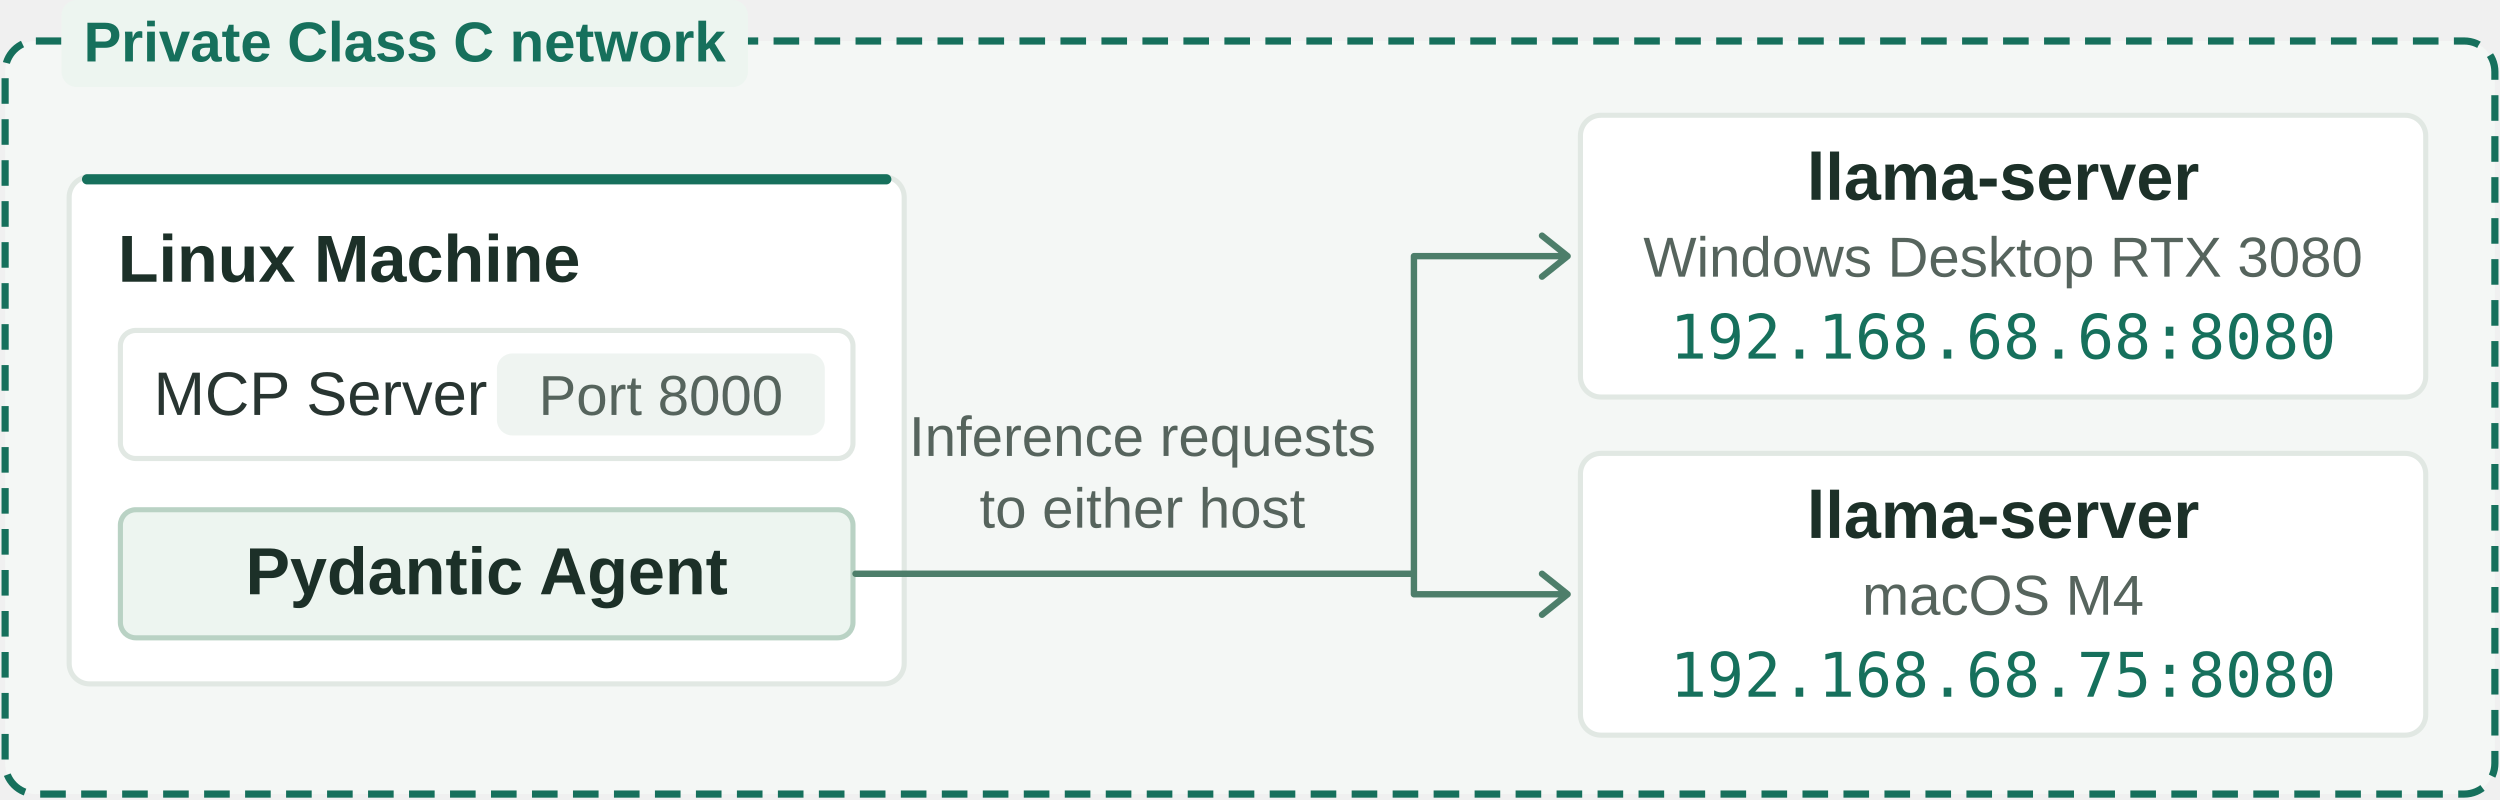
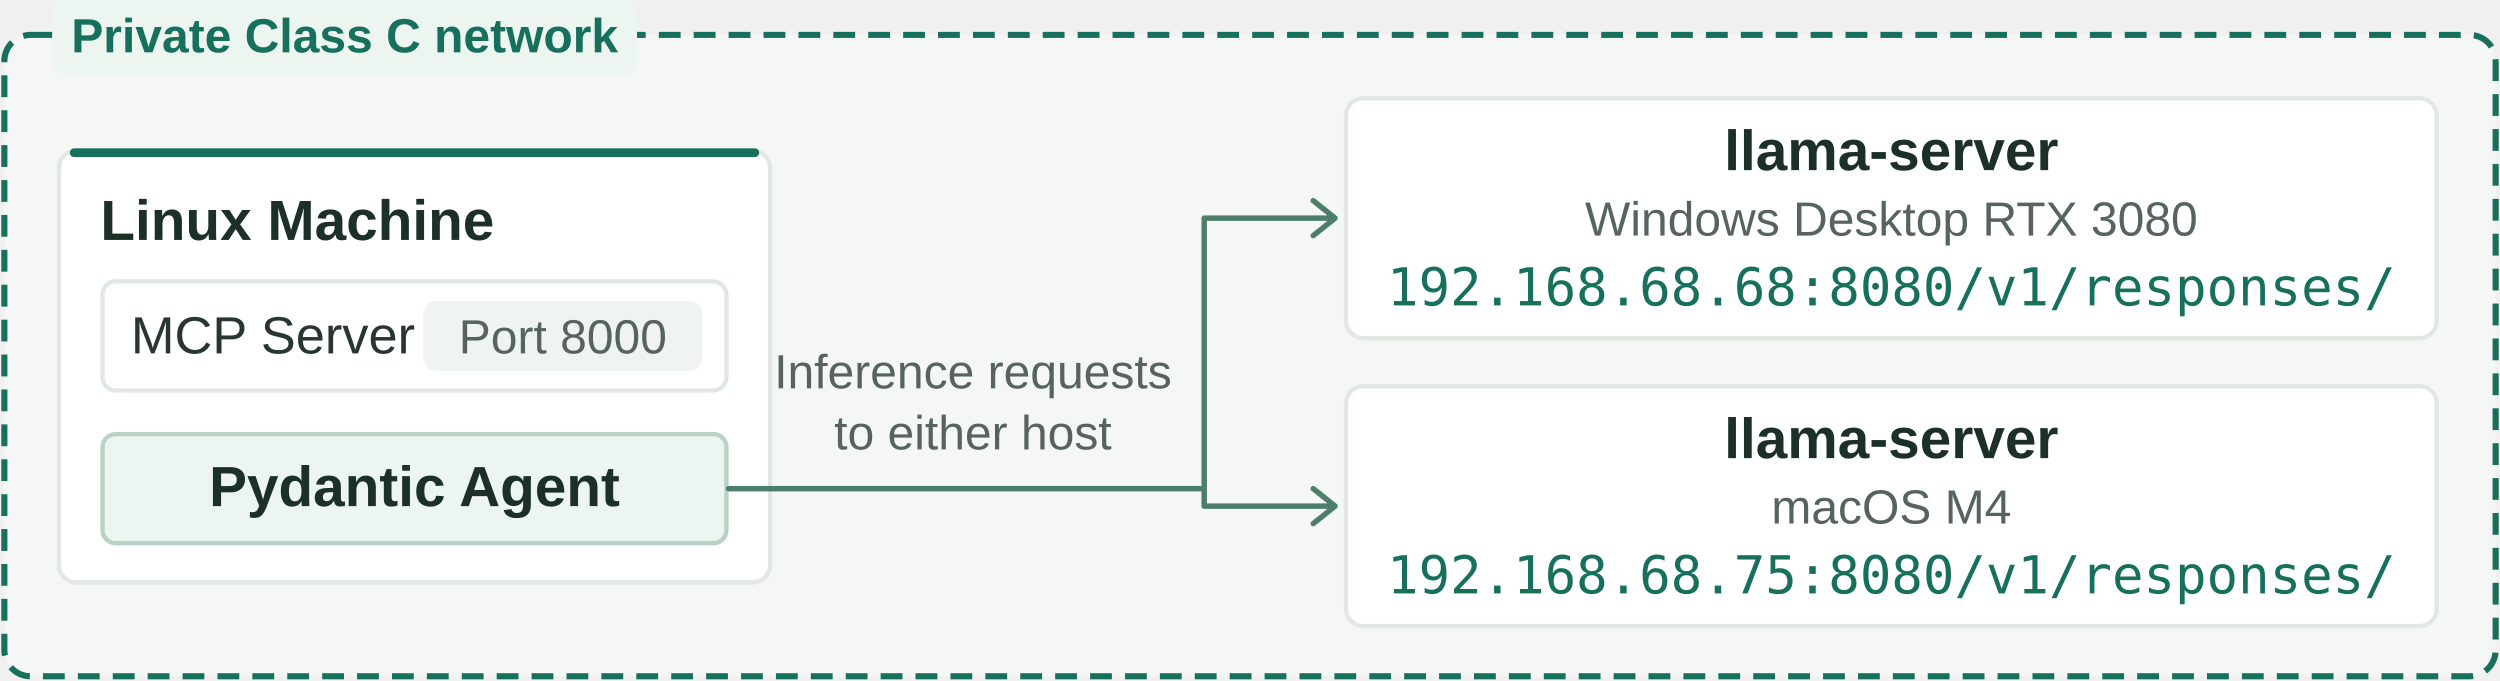
- <svg xmlns="http://www.w3.org/2000/svg" width="488" height="156" viewBox="0 0 488 156" role="img" aria-labelledby="title description">
+ <svg xmlns="http://www.w3.org/2000/svg" width="573" height="156" viewBox="0 0 573 156" role="img" aria-labelledby="title description">
  <style>
    text { font: 12px "DM Sans", Arial, sans-serif; fill: #283531; }
    .card { fill: #fff; stroke: #e1e8e3; }
    .name { font-size: 13px; font-weight: 700; fill: #1c3028; }
    .note { font-size: 11px; fill: #56645d; }
    .code { font: 12px Consolas, monospace; fill: #16705c; }
    .network-label { font-size: 11px; font-weight: 700; fill: #16705c; }
  </style>
-   <rect x="1" y="8" width="486" height="147" rx="6" fill="#f4f7f5" stroke="#16705c" stroke-width="1.4" stroke-dasharray="5 3" />
+   <rect x="1" y="8" width="571" height="147" rx="6" fill="#f4f7f5" stroke="#16705c" stroke-width="1.4" stroke-dasharray="5 3" />
  <rect x="12" y="0" width="134" height="17" rx="3" fill="#edf5f0" />
  <text class="network-label" x="79" y="12" text-anchor="middle">Private Class C network</text>
  <rect class="card" x="13.5" y="34.5" width="163" height="99" rx="4" />
  <path d="M17 35h156" stroke="#16705c" stroke-width="2" stroke-linecap="round" />
  <text class="name" x="23" y="55">Linux Machine</text>
  <rect class="card" x="23.5" y="64.5" width="143" height="25" rx="3" />
  <text x="30" y="81">MCP Server</text>
  <rect x="97" y="69" width="64" height="16" rx="3" fill="#eff4f1" />
  <text class="note" x="129" y="81" text-anchor="middle">Port 8000</text>
  <rect x="23.5" y="99.5" width="143" height="25" rx="3" fill="#edf5f0" stroke="#b9d2c4" />
  <text class="name" x="95" y="116" text-anchor="middle">Pydantic Agent</text>
  <path d="M167 112H276V50h30 M276 112v4h30 M301 46l5 4-5 4 M301 112l5 4-5 4" fill="none" stroke="#4d7e6a" stroke-width="1.25" stroke-linecap="round" stroke-linejoin="round" />
  <text class="note" x="223" y="89" text-anchor="middle">Inference requests</text>
  <text class="note" x="223" y="103" text-anchor="middle">to either host</text>
  <g text-anchor="middle">
-     <rect class="card" x="308.5" y="22.5" width="165" height="55" rx="4" />
-     <text class="name" x="391" y="39">llama-server</text>
-     <text class="note" x="391" y="54">Windows Desktop RTX 3080</text>
-     <text class="code" x="391" y="70">192.168.68.68:8080</text>
-     <rect class="card" x="308.5" y="88.5" width="165" height="55" rx="4" />
-     <text class="name" x="391" y="105">llama-server</text>
-     <text class="note" x="391" y="120">macOS M4</text>
-     <text class="code" x="391" y="136">192.168.68.75:8080</text>
+     <rect class="card" x="308.5" y="22.5" width="250" height="55" rx="4" />
+     <text class="name" x="433.5" y="39">llama-server</text>
+     <text class="note" x="433.5" y="54">Windows Desktop RTX 3080</text>
+     <text class="code" x="433.5" y="70">192.168.68.68:8080/v1/responses/</text>
+     <rect class="card" x="308.5" y="88.5" width="250" height="55" rx="4" />
+     <text class="name" x="433.5" y="105">llama-server</text>
+     <text class="note" x="433.5" y="120">macOS M4</text>
+     <text class="code" x="433.5" y="136">192.168.68.75:8080/v1/responses/</text>
  </g>
</svg>
